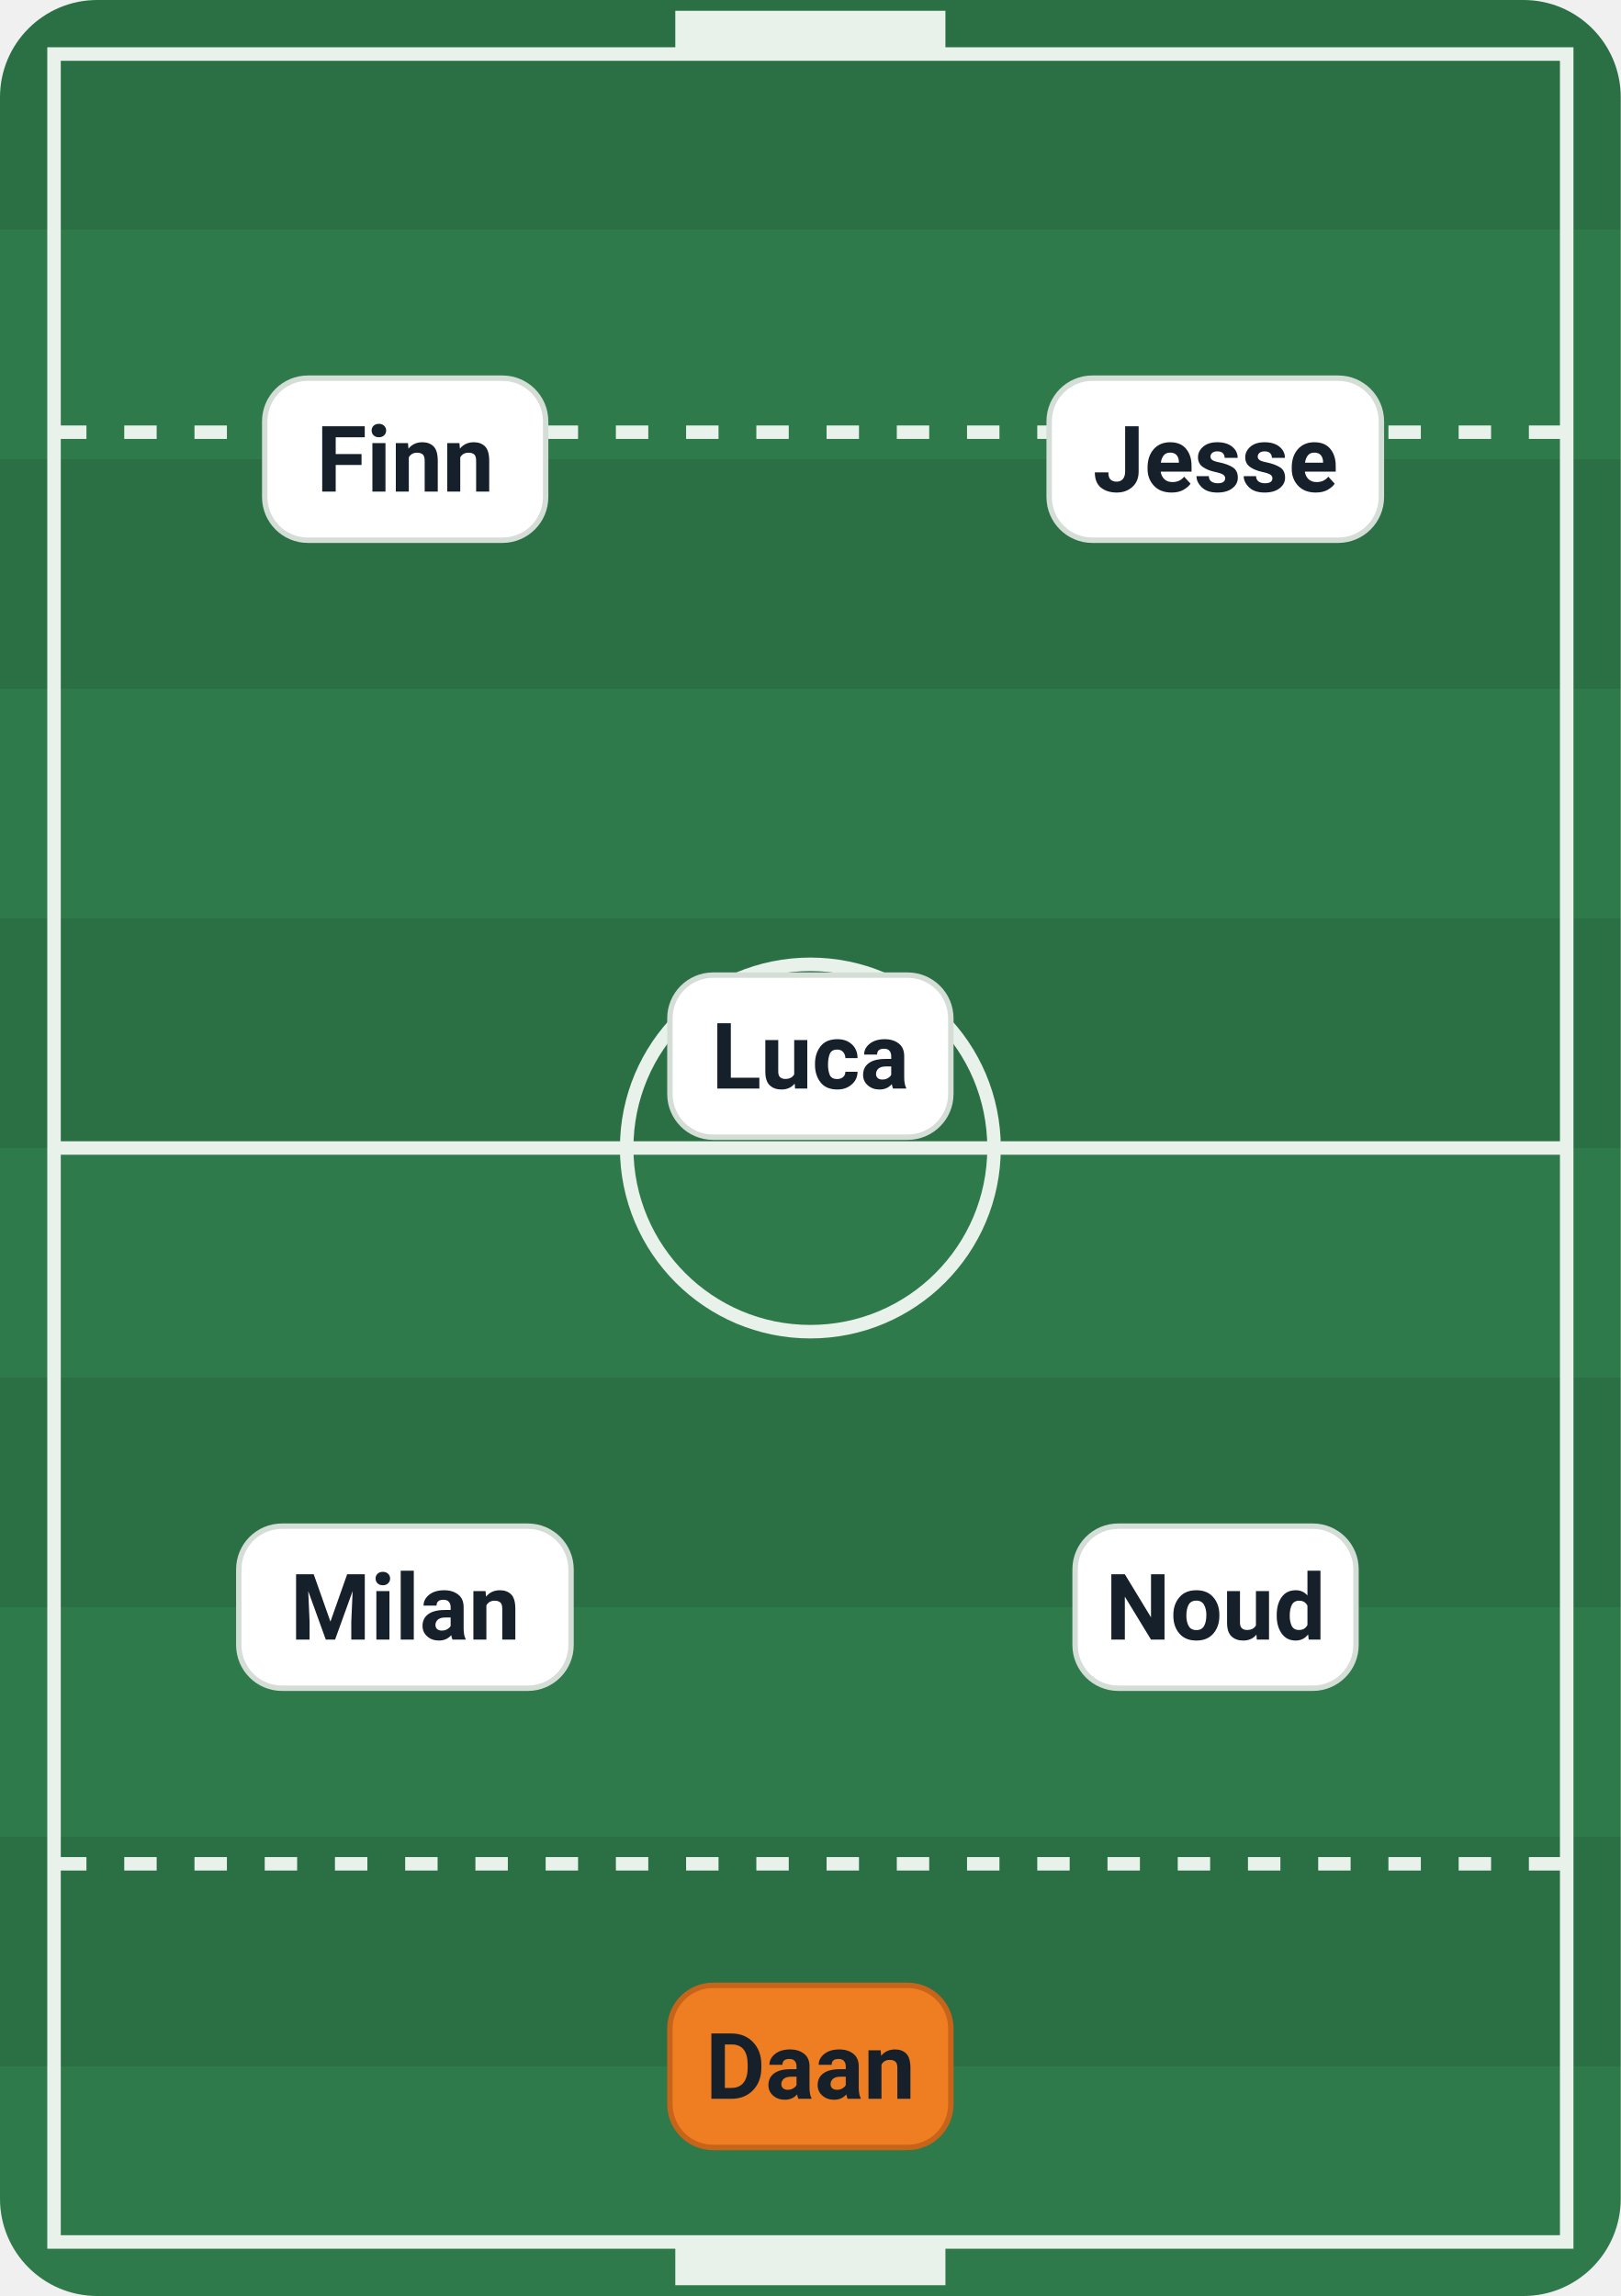
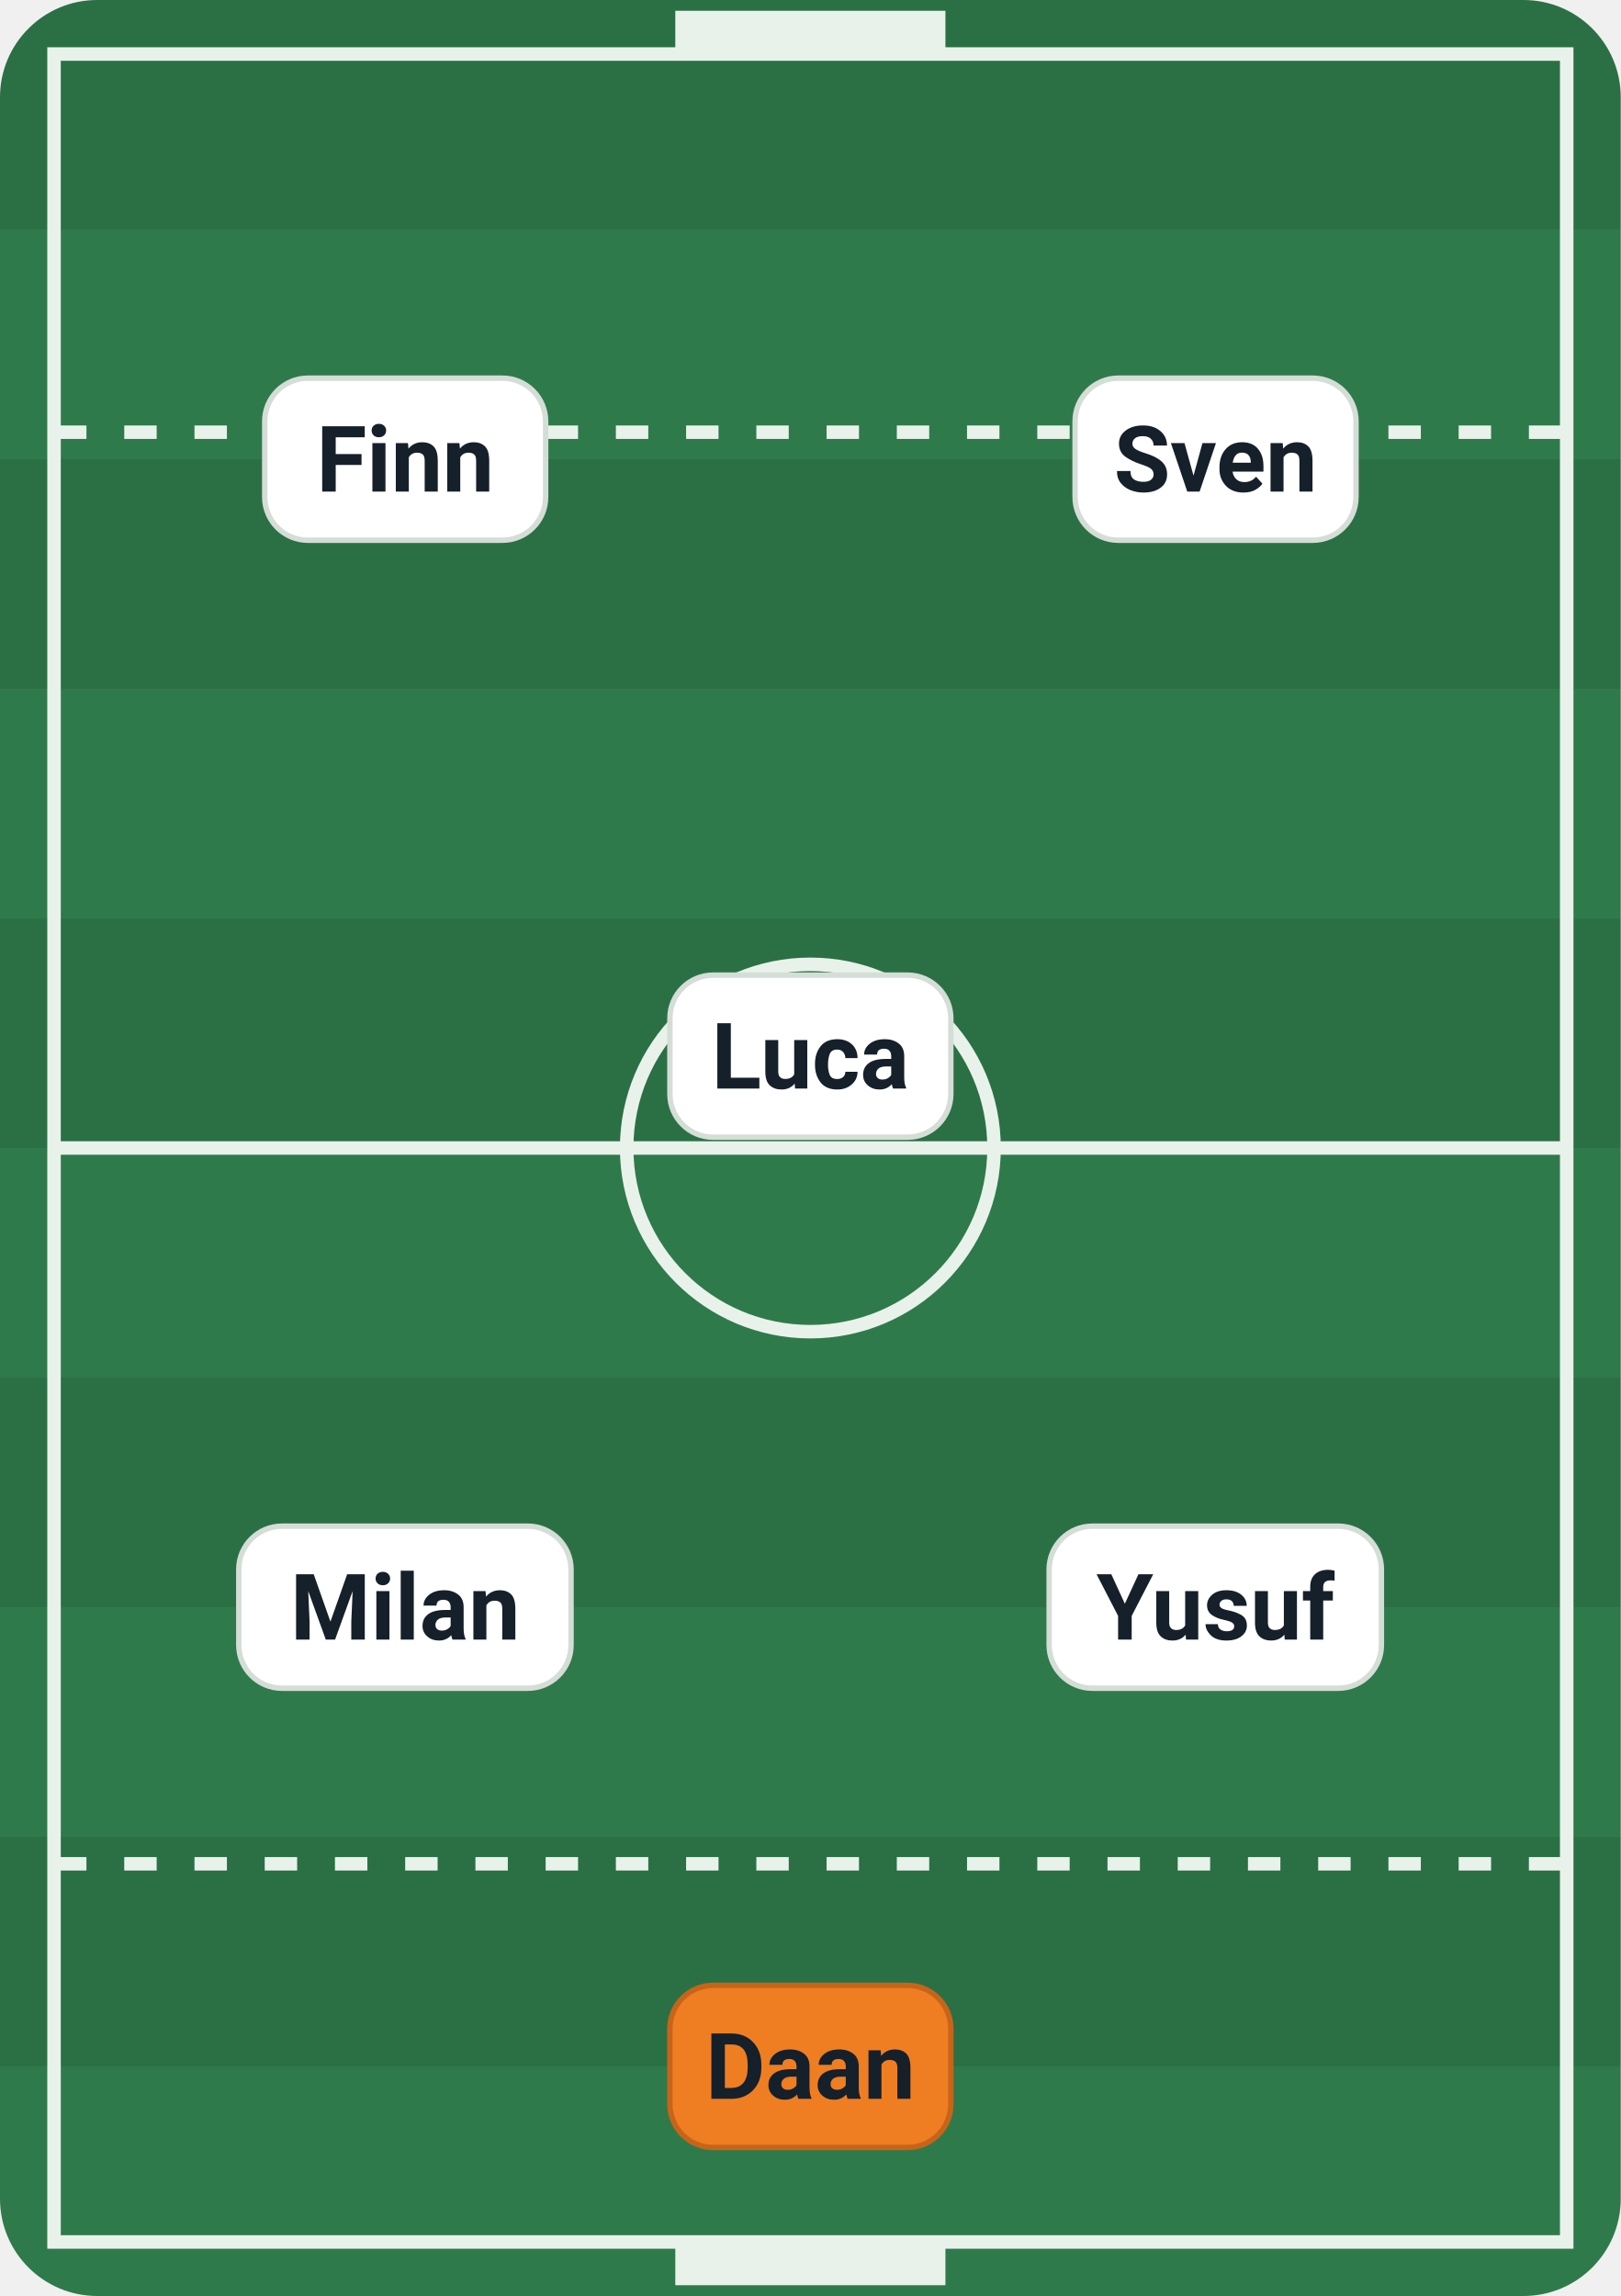
<svg xmlns="http://www.w3.org/2000/svg" viewBox="0 0 300 425" width="300" height="425" role="img" font-family="system-ui, -apple-system, Segoe UI, Roboto, sans-serif">
  <clipPath id="r">
    <rect width="300" height="425" rx="18" />
  </clipPath>
  <g clip-path="url(#r)">
    <rect x="0" y="0.0" width="300" height="42.5" fill="#2B7045" />
    <rect x="0" y="42.5" width="300" height="42.5" fill="#2F7A4B" />
    <rect x="0" y="85.0" width="300" height="42.5" fill="#2B7045" />
    <rect x="0" y="127.5" width="300" height="42.5" fill="#2F7A4B" />
    <rect x="0" y="170.0" width="300" height="42.5" fill="#2B7045" />
    <rect x="0" y="212.5" width="300" height="42.5" fill="#2F7A4B" />
    <rect x="0" y="255.0" width="300" height="42.5" fill="#2B7045" />
    <rect x="0" y="297.5" width="300" height="42.5" fill="#2F7A4B" />
    <rect x="0" y="340.0" width="300" height="42.5" fill="#2B7045" />
    <rect x="0" y="382.5" width="300" height="42.5" fill="#2F7A4B" />
    <rect x="10" y="10" width="280" height="405" fill="none" stroke="#E8F2EA" stroke-width="2.5" />
    <line x1="10" y1="212.5" x2="290" y2="212.5" fill="none" stroke="#E8F2EA" stroke-width="2.5" />
    <circle cx="150.0" cy="212.5" r="34" fill="none" stroke="#E8F2EA" stroke-width="2.5" />
    <line x1="10" y1="80.0" x2="290" y2="80.0" fill="none" stroke="#E8F2EA" stroke-width="2.5" stroke-dasharray="6 7" />
    <line x1="10" y1="345.0" x2="290" y2="345.0" fill="none" stroke="#E8F2EA" stroke-width="2.5" stroke-dasharray="6 7" />
    <rect x="125.0" y="2" width="50.0" height="8" fill="#E8F2EA" />
    <rect x="125.0" y="415" width="50.0" height="8" fill="#E8F2EA" />
  </g>
  <rect x="124.0" y="367.5" width="52.0" height="30" rx="8" fill="#EF7E22" stroke="#C8641A" />
  <text x="150.0" y="388.5" text-anchor="middle" font-size="17" font-weight="700" fill="#16202B">Daan</text>
  <rect x="44.2" y="282.5" width="61.5" height="30" rx="8" fill="#FFFFFF" stroke="#D5DDD7" />
  <text x="75.0" y="303.5" text-anchor="middle" font-size="17" font-weight="700" fill="#16202B">Milan</text>
-   <rect x="199.0" y="282.5" width="52.0" height="30" rx="8" fill="#FFFFFF" stroke="#D5DDD7" />
-   <text x="225.0" y="303.5" text-anchor="middle" font-size="17" font-weight="700" fill="#16202B">Noud</text>
+   <rect x="194.2" y="282.5" width="61.5" height="30" rx="8" fill="#FFFFFF" stroke="#D5DDD7" />
+   <text x="225.0" y="303.5" text-anchor="middle" font-size="17" font-weight="700" fill="#16202B">Yusuf</text>
  <rect x="124.0" y="180.5" width="52.0" height="30" rx="8" fill="#FFFFFF" stroke="#D5DDD7" />
  <text x="150.0" y="201.5" text-anchor="middle" font-size="17" font-weight="700" fill="#16202B">Luca</text>
  <rect x="49.0" y="70.0" width="52.0" height="30" rx="8" fill="#FFFFFF" stroke="#D5DDD7" />
  <text x="75.0" y="91.0" text-anchor="middle" font-size="17" font-weight="700" fill="#16202B">Finn</text>
-   <rect x="194.2" y="70.0" width="61.5" height="30" rx="8" fill="#FFFFFF" stroke="#D5DDD7" />
-   <text x="225.0" y="91.0" text-anchor="middle" font-size="17" font-weight="700" fill="#16202B">Jesse</text>
+   <rect x="199.0" y="70.0" width="52.0" height="30" rx="8" fill="#FFFFFF" stroke="#D5DDD7" />
+   <text x="225.0" y="91.0" text-anchor="middle" font-size="17" font-weight="700" fill="#16202B">Sven</text>
</svg>
